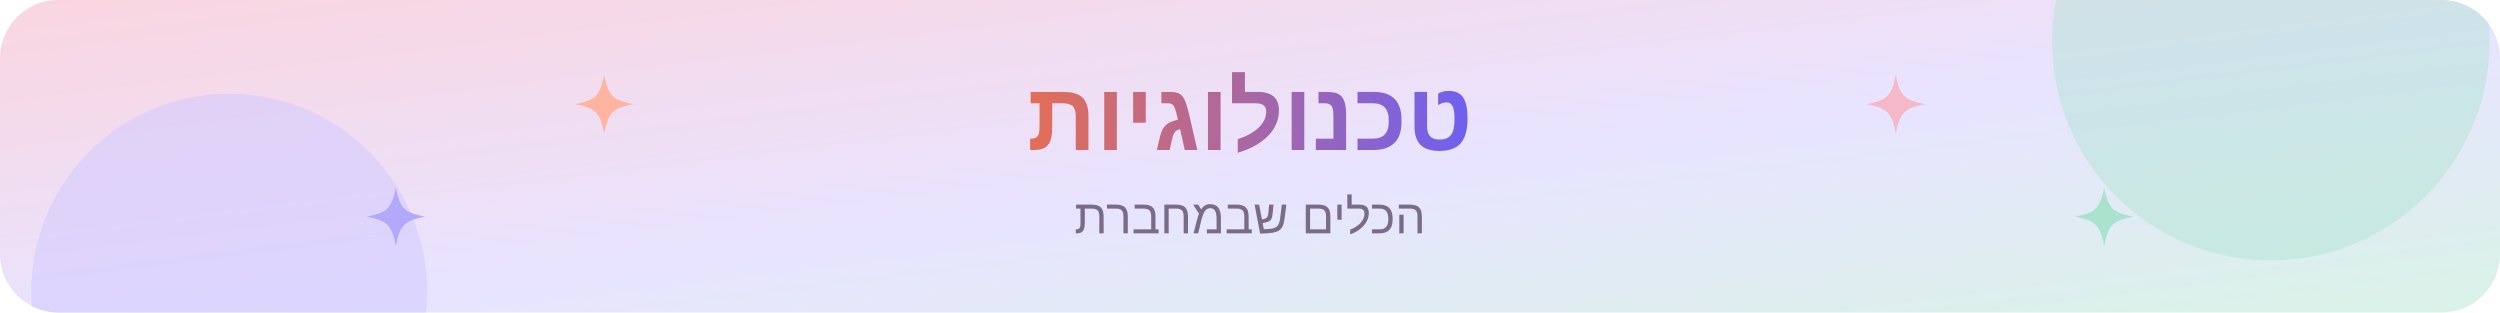
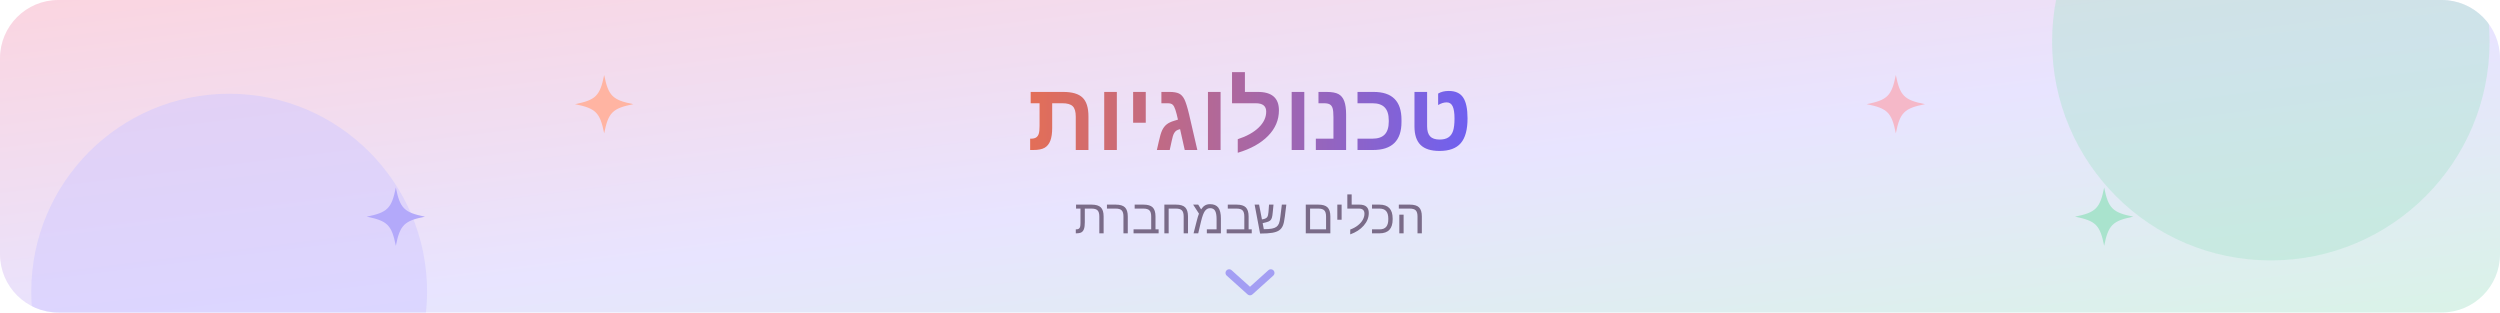
<svg xmlns="http://www.w3.org/2000/svg" viewBox="0 0 1200 150" width="1200" height="150" role="img" aria-label="טכנולוגיות">
  <defs>
    <linearGradient id="bg" x1="0" y1="0" x2="1" y2="1">
      <stop offset="0" stop-color="#FBD5E0" />
      <stop offset=".55" stop-color="#E8E4FF" />
      <stop offset="1" stop-color="#D9F3E7" />
    </linearGradient>
    <linearGradient id="t" x1="0" y1="0" x2="1" y2="0">
      <stop offset="0" stop-color="#E36E57" />
      <stop offset="1" stop-color="#6F60F0" />
    </linearGradient>
    <clipPath id="c">
      <rect width="1200" height="150" rx="28" />
    </clipPath>
    <path id="s" d="M0-14C2-4 4-2 14 0 4 2 2 4 0 14-2 4-4 2-14 0-4-2-2-4 0-14Z" />
    <path id="pin" d="M0 0C-5-9-22-20-22-37a22 22 0 0 1 44 0C22-20 5-9 0 0Z" />
  </defs>
  <style>
.blob{animation:drift 11s ease-in-out infinite alternate}.b2{animation-duration:14s;animation-direction:alternate-reverse}.b3{animation-duration:17s}
.bob{animation:bob 3.4s ease-in-out infinite}.d1{animation-delay:-.9s}.d2{animation-delay:-1.8s}.d3{animation-delay:-2.6s}
.walk{stroke-dasharray:3 15;animation:walk 3s linear infinite}
.tw{animation:tw 3.2s ease-in-out infinite}.t2{animation-delay:-1s}.t3{animation-delay:-2s}
.rise{animation:rise .9s ease-out both}.r2{animation-delay:.2s}
@keyframes drift{to{transform:translate(40px,-20px) scale(1.12)}}
@keyframes bob{0%,100%{transform:translateY(0)}50%{transform:translateY(-10px)}}
@keyframes walk{to{stroke-dashoffset:-54}}
@keyframes tw{0%,100%{opacity:.35}50%{opacity:1}}
@keyframes rise{from{opacity:0;transform:translateY(16px)}}
@media (prefers-reduced-motion:reduce){*{animation:none!important}}
</style>
  <g clip-path="url(#c)">
    <rect width="1200" height="150" fill="url(#bg)" />
    <circle class="blob" cx="110" cy="140" r="95" fill="#CFC8FF" opacity=".5" />
    <circle class="blob b2" cx="1090" cy="20" r="105" fill="#A9E3CD" opacity=".42" />
    <use class="tw" href="#s" x="290" y="50" fill="#FFB4A2" />
    <use class="tw t2" href="#s" x="190" y="104" fill="#B3A9FA" />
    <use class="tw t3" href="#s" x="910" y="50" fill="#F5B8C8" />
    <use class="tw" href="#s" x="1010" y="104" fill="#A9E3CD" />
    <g font-family="-apple-system,BlinkMacSystemFont,'Segoe UI',Helvetica,Arial,sans-serif" text-anchor="middle" direction="rtl">
      <text x="600" y="72.0" font-size="46" font-weight="800" fill="url(#t)">טכנולוגיות</text>
      <text x="600" y="112.0" font-size="23" fill="#7A6B88">הכלים שבמחברת</text>
    </g>
+     <g transform="translate(600 136)">
+       <g class="bob">
+         <path d="M-10-5l10 9 10-9" fill="none" stroke="#6F60F0" stroke-opacity=".55" stroke-width="3.5" stroke-linecap="round" stroke-linejoin="round" />
+       </g>
+     </g>
  </g>
</svg>
